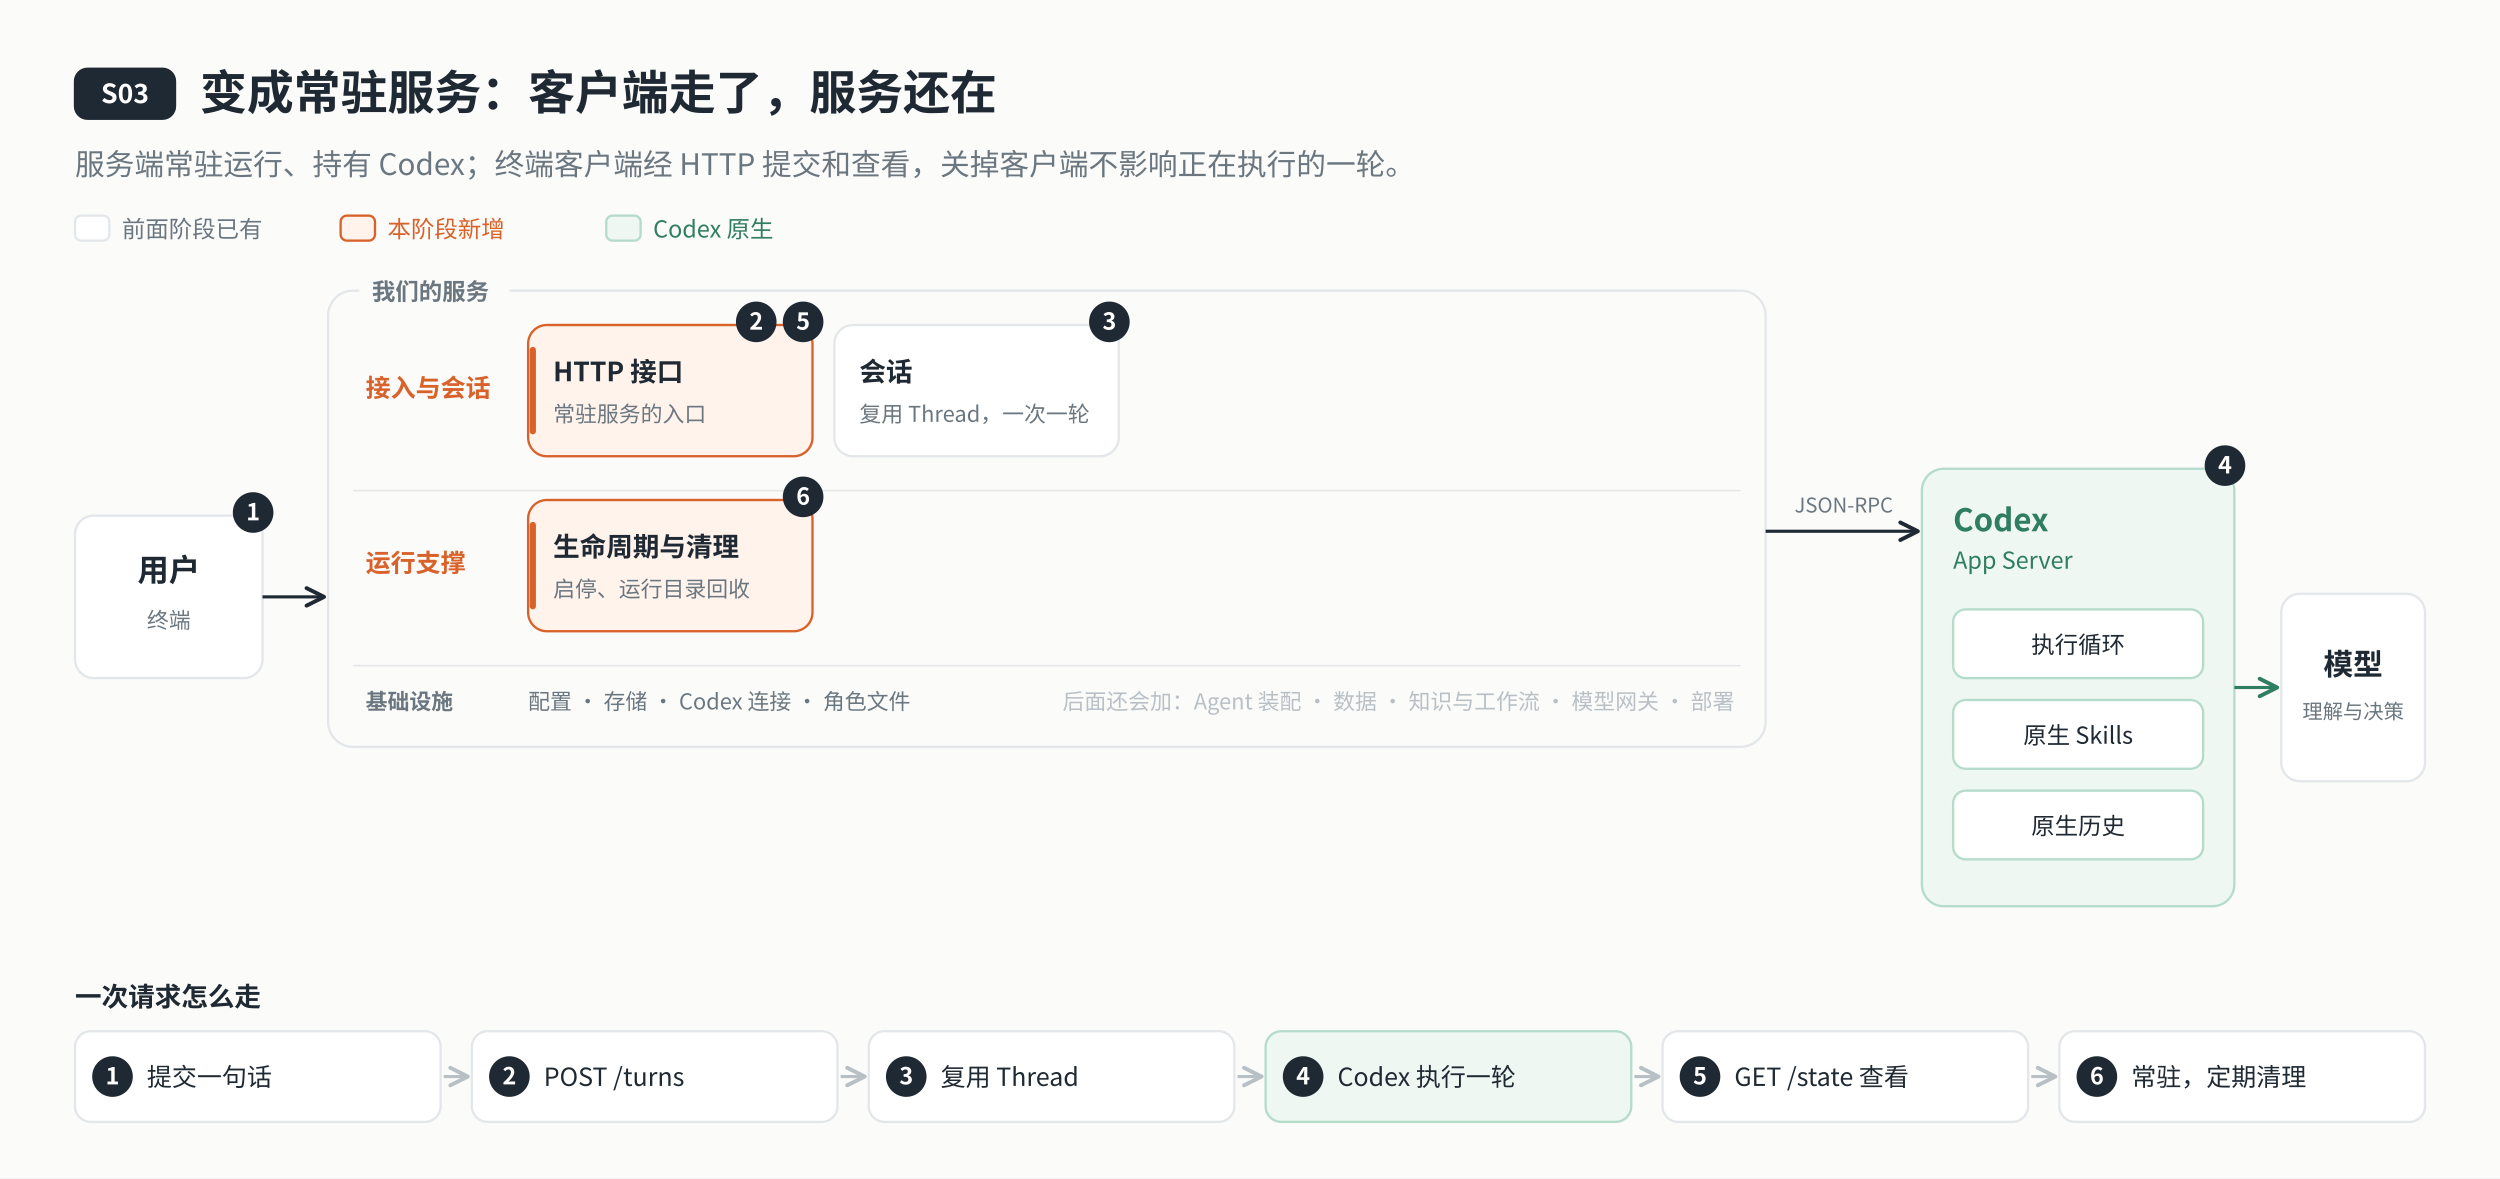
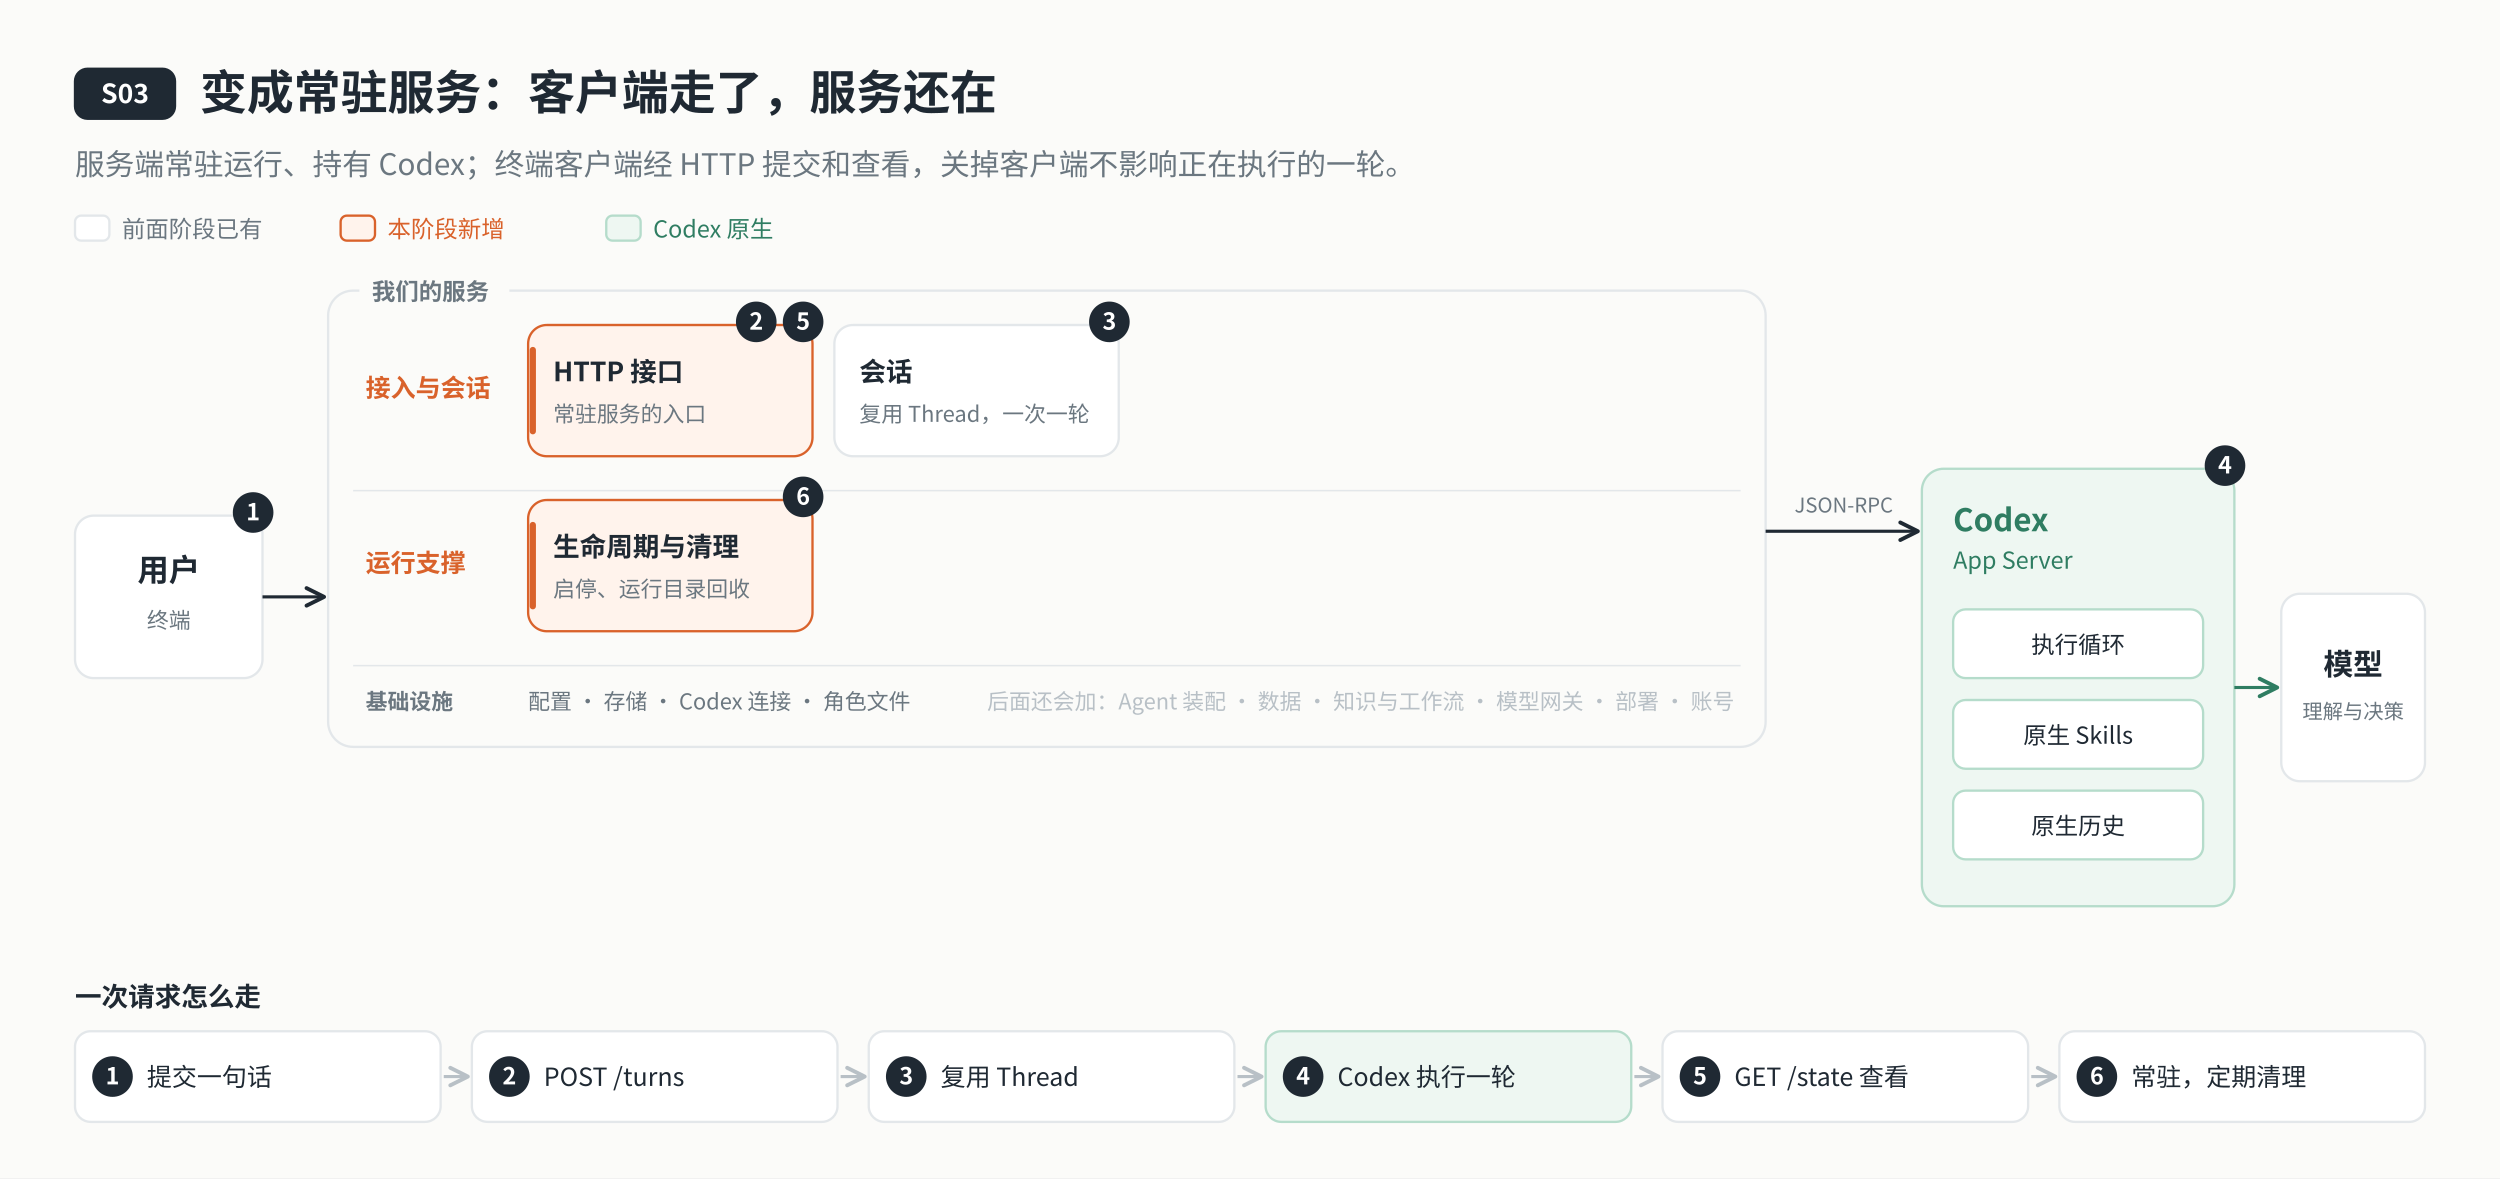
<svg xmlns="http://www.w3.org/2000/svg" width="1600" height="754" viewBox="0 0 1600 754" role="img" aria-labelledby="title desc">
  <defs>
    <marker id="mB8C0C6" viewBox="0 0 10 10" refX="8" refY="5" markerWidth="7" markerHeight="7" orient="auto-start-reverse">
      <path d="M1 1 L9 5 L1 9" fill="none" stroke="#B8C0C6" stroke-width="1.8" stroke-linecap="round" stroke-linejoin="round" />
    </marker>
    <marker id="m1F2933" viewBox="0 0 10 10" refX="8" refY="5" markerWidth="7" markerHeight="7" orient="auto-start-reverse">
      <path d="M1 1 L9 5 L1 9" fill="none" stroke="#1F2933" stroke-width="1.8" stroke-linecap="round" stroke-linejoin="round" />
    </marker>
    <marker id="m2F7D62" viewBox="0 0 10 10" refX="8" refY="5" markerWidth="7" markerHeight="7" orient="auto-start-reverse">
      <path d="M1 1 L9 5 L1 9" fill="none" stroke="#2F7D62" stroke-width="1.8" stroke-linecap="round" stroke-linejoin="round" />
    </marker>
  </defs>
  <g font-family="PingFang SC, Microsoft YaHei, Noto Sans CJK SC, sans-serif">
    <rect x="0" y="0" width="1600" height="754" fill="#FBFBF9" />
    <rect x="48" y="44" width="64" height="32" rx="8" fill="#1F2933" stroke="#1F2933" stroke-width="1.5" />
    <text x="80" y="66" font-size="17" fill="#fff" font-weight="700" text-anchor="middle">S03</text>
    <text x="128" y="70" font-size="30" fill="#1F2933" font-weight="700" text-anchor="start">变成常驻服务：客户端走了，服务还在</text>
    <text x="48" y="112" font-size="19" fill="#6B7780" font-weight="400" text-anchor="start">服务端常驻运行、持有 Codex；终端客户端经 HTTP 提交和查看，关掉客户端不影响正在执行的一轮。</text>
    <rect x="48" y="138" width="22" height="16" rx="4" fill="#FFFFFF" stroke="#E3E7EA" stroke-width="1.5" />
    <text x="78" y="152" font-size="15" fill="#6B7780" font-weight="400" text-anchor="start">前面阶段已有</text>
    <rect x="218" y="138" width="22" height="16" rx="4" fill="#FFF3EC" stroke="#D9622B" stroke-width="1.5" />
    <text x="248" y="152" font-size="15" fill="#D9622B" font-weight="400" text-anchor="start">本阶段新增</text>
    <rect x="388" y="138" width="22" height="16" rx="4" fill="#EEF7F2" stroke="#B5DCCB" stroke-width="1.5" />
    <text x="418" y="152" font-size="15" fill="#2F7D62" font-weight="400" text-anchor="start">Codex 原生</text>
    <rect x="48" y="330" width="120" height="104" rx="12" fill="#FFFFFF" stroke="#E3E7EA" stroke-width="1.5" />
    <text x="108" y="372" font-size="20" fill="#1F2933" font-weight="600" text-anchor="middle">用户</text>
    <text x="108" y="402" font-size="14" fill="#6B7780" font-weight="400" text-anchor="middle">终端</text>
    <rect x="210" y="186" width="920" height="292" rx="16" fill="none" stroke="#E3E7EA" stroke-width="1.5" />
    <rect x="230" y="175" width="96" height="22" fill="#FBFBF9" />
    <text x="238" y="192" font-size="15" fill="#6B7780" font-weight="600" text-anchor="start">我们的服务</text>
    <text x="234" y="254" font-size="16" fill="#D9622B" font-weight="600" text-anchor="start">接入与会话</text>
    <rect x="338" y="208" width="182" height="84" rx="12" fill="#FFF3EC" stroke="#D9622B" stroke-width="1.5" />
    <rect x="339" y="222" width="4" height="56" rx="2" fill="#D9622B" />
    <text x="354" y="244" font-size="17" fill="#1F2933" font-weight="600" text-anchor="start">HTTP 接口</text>
    <text x="354" y="270" font-size="14" fill="#6B7780" font-weight="400" text-anchor="start">常驻服务的入口</text>
    <rect x="534" y="208" width="182" height="84" rx="12" fill="#FFFFFF" stroke="#E3E7EA" stroke-width="1.5" />
    <text x="550" y="244" font-size="17" fill="#1F2933" font-weight="600" text-anchor="start">会话</text>
    <text x="550" y="270" font-size="14" fill="#6B7780" font-weight="400" text-anchor="start">复用 Thread，一次一轮</text>
    <text x="234" y="366" font-size="16" fill="#D9622B" font-weight="600" text-anchor="start">运行支撑</text>
    <line x1="226" y1="314" x2="1114" y2="314" stroke="#E3E7EA" stroke-width="1" />
    <rect x="338" y="320" width="182" height="84" rx="12" fill="#FFF3EC" stroke="#D9622B" stroke-width="1.5" />
    <rect x="339" y="334" width="4" height="56" rx="2" fill="#D9622B" />
    <text x="354" y="356" font-size="17" fill="#1F2933" font-weight="600" text-anchor="start">生命周期与清理</text>
    <text x="354" y="382" font-size="14" fill="#6B7780" font-weight="400" text-anchor="start">启停、运行目录回收</text>
    <line x1="226" y1="426" x2="1114" y2="426" stroke="#E3E7EA" stroke-width="1" />
    <text x="234" y="454" font-size="14" fill="#6B7780" font-weight="600" text-anchor="start">基础设施</text>
    <text x="338" y="454" font-size="14" fill="#6B7780" font-weight="400" text-anchor="start">配置 · 存储 · Codex 连接 · 角色文件</text>
-     <text x="1110" y="454" font-size="14" fill="#B8C0C6" font-weight="400" text-anchor="end">后面还会加：Agent 装配 · 数据 · 知识与工作流 · 模型网关 · 部署</text>
+     <text x="1110" y="454" font-size="14" fill="#B8C0C6" font-weight="400" text-anchor="end">后面还会加：Agent 装配 · 数据 · 知识与工作流 · 模型网关 · 部署 · 账号</text>
    <rect x="1230" y="300" width="200" height="280" rx="14" fill="#EEF7F2" stroke="#B5DCCB" stroke-width="1.5" />
    <text x="1250" y="340" font-size="20" fill="#2F7D62" font-weight="700" text-anchor="start">Codex</text>
    <text x="1250" y="364" font-size="15" fill="#2F7D62" font-weight="400" text-anchor="start">App Server</text>
    <rect x="1250" y="390" width="160" height="44" rx="8" fill="#FFFFFF" stroke="#B5DCCB" stroke-width="1.5" />
    <text x="1330" y="418" font-size="15" fill="#1F2933" font-weight="500" text-anchor="middle">执行循环</text>
    <rect x="1250" y="448" width="160" height="44" rx="8" fill="#FFFFFF" stroke="#B5DCCB" stroke-width="1.5" />
    <text x="1330" y="476" font-size="15" fill="#1F2933" font-weight="500" text-anchor="middle">原生 Skills</text>
    <rect x="1250" y="506" width="160" height="44" rx="8" fill="#FFFFFF" stroke="#B5DCCB" stroke-width="1.5" />
    <text x="1330" y="534" font-size="15" fill="#1F2933" font-weight="500" text-anchor="middle">原生历史</text>
    <rect x="1460" y="380" width="92" height="120" rx="12" fill="#FFFFFF" stroke="#E3E7EA" stroke-width="1.5" />
    <text x="1506" y="432" font-size="19" fill="#1F2933" font-weight="600" text-anchor="middle">模型</text>
    <text x="1506" y="460" font-size="13" fill="#6B7780" font-weight="400" text-anchor="middle">理解与决策</text>
    <path d="M168,382 L206,382" fill="none" stroke="#1F2933" stroke-width="2" marker-end="url(#m1F2933)" />
    <path d="M1130,340 L1226,340" fill="none" stroke="#1F2933" stroke-width="2" marker-end="url(#m1F2933)" />
    <text x="1180" y="328" font-size="13" fill="#6B7780" font-weight="500" text-anchor="middle">JSON-RPC</text>
    <path d="M1430,440 L1456,440" fill="none" stroke="#2F7D62" stroke-width="2" marker-end="url(#m2F7D62)" />
    <circle cx="162" cy="328" r="13" fill="#1F2933" />
    <text x="162" y="333" font-size="15" fill="#fff" font-weight="700" text-anchor="middle">1</text>
    <circle cx="484" cy="206" r="13" fill="#1F2933" />
    <text x="484" y="211" font-size="15" fill="#fff" font-weight="700" text-anchor="middle">2</text>
    <circle cx="514" cy="206" r="13" fill="#1F2933" />
    <text x="514" y="211" font-size="15" fill="#fff" font-weight="700" text-anchor="middle">5</text>
    <circle cx="710" cy="206" r="13" fill="#1F2933" />
    <text x="710" y="211" font-size="15" fill="#fff" font-weight="700" text-anchor="middle">3</text>
    <circle cx="1424" cy="298" r="13" fill="#1F2933" />
    <text x="1424" y="303" font-size="15" fill="#fff" font-weight="700" text-anchor="middle">4</text>
    <circle cx="514" cy="318" r="13" fill="#1F2933" />
    <text x="514" y="323" font-size="15" fill="#fff" font-weight="700" text-anchor="middle">6</text>
    <text x="48" y="644" font-size="17" fill="#1F2933" font-weight="700" text-anchor="start">一次请求怎么走</text>
    <rect x="48" y="660" width="234" height="58" rx="10" fill="#FFFFFF" stroke="#E3E7EA" stroke-width="1.5" />
    <circle cx="72" cy="689" r="13" fill="#1F2933" />
    <text x="72" y="694" font-size="15" fill="#fff" font-weight="700" text-anchor="middle">1</text>
    <text x="94" y="695" font-size="16" fill="#1F2933" font-weight="500" text-anchor="start">提交一句话</text>
    <path d="M284,689 L298,689" fill="none" stroke="#B8C0C6" stroke-width="2" marker-end="url(#mB8C0C6)" />
    <rect x="302" y="660" width="234" height="58" rx="10" fill="#FFFFFF" stroke="#E3E7EA" stroke-width="1.5" />
    <circle cx="326" cy="689" r="13" fill="#1F2933" />
    <text x="326" y="694" font-size="15" fill="#fff" font-weight="700" text-anchor="middle">2</text>
    <text x="348" y="695" font-size="16" fill="#1F2933" font-weight="500" text-anchor="start">POST /turns</text>
    <path d="M538,689 L552,689" fill="none" stroke="#B8C0C6" stroke-width="2" marker-end="url(#mB8C0C6)" />
    <rect x="556" y="660" width="234" height="58" rx="10" fill="#FFFFFF" stroke="#E3E7EA" stroke-width="1.5" />
    <circle cx="580" cy="689" r="13" fill="#1F2933" />
    <text x="580" y="694" font-size="15" fill="#fff" font-weight="700" text-anchor="middle">3</text>
    <text x="602" y="695" font-size="16" fill="#1F2933" font-weight="500" text-anchor="start">复用 Thread</text>
    <path d="M792,689 L806,689" fill="none" stroke="#B8C0C6" stroke-width="2" marker-end="url(#mB8C0C6)" />
    <rect x="810" y="660" width="234" height="58" rx="10" fill="#EEF7F2" stroke="#B5DCCB" stroke-width="1.5" />
    <circle cx="834" cy="689" r="13" fill="#1F2933" />
    <text x="834" y="694" font-size="15" fill="#fff" font-weight="700" text-anchor="middle">4</text>
    <text x="856" y="695" font-size="16" fill="#1F2933" font-weight="500" text-anchor="start">Codex 执行一轮</text>
    <path d="M1046,689 L1060,689" fill="none" stroke="#B8C0C6" stroke-width="2" marker-end="url(#mB8C0C6)" />
    <rect x="1064" y="660" width="234" height="58" rx="10" fill="#FFFFFF" stroke="#E3E7EA" stroke-width="1.5" />
    <circle cx="1088" cy="689" r="13" fill="#1F2933" />
    <text x="1088" y="694" font-size="15" fill="#fff" font-weight="700" text-anchor="middle">5</text>
    <text x="1110" y="695" font-size="16" fill="#1F2933" font-weight="500" text-anchor="start">GET /state 查看</text>
    <path d="M1300,689 L1314,689" fill="none" stroke="#B8C0C6" stroke-width="2" marker-end="url(#mB8C0C6)" />
    <rect x="1318" y="660" width="234" height="58" rx="10" fill="#FFFFFF" stroke="#E3E7EA" stroke-width="1.5" />
    <circle cx="1342" cy="689" r="13" fill="#1F2933" />
    <text x="1342" y="694" font-size="15" fill="#fff" font-weight="700" text-anchor="middle">6</text>
    <text x="1364" y="695" font-size="16" fill="#1F2933" font-weight="500" text-anchor="start">常驻，定期清理</text>
  </g>
</svg>
